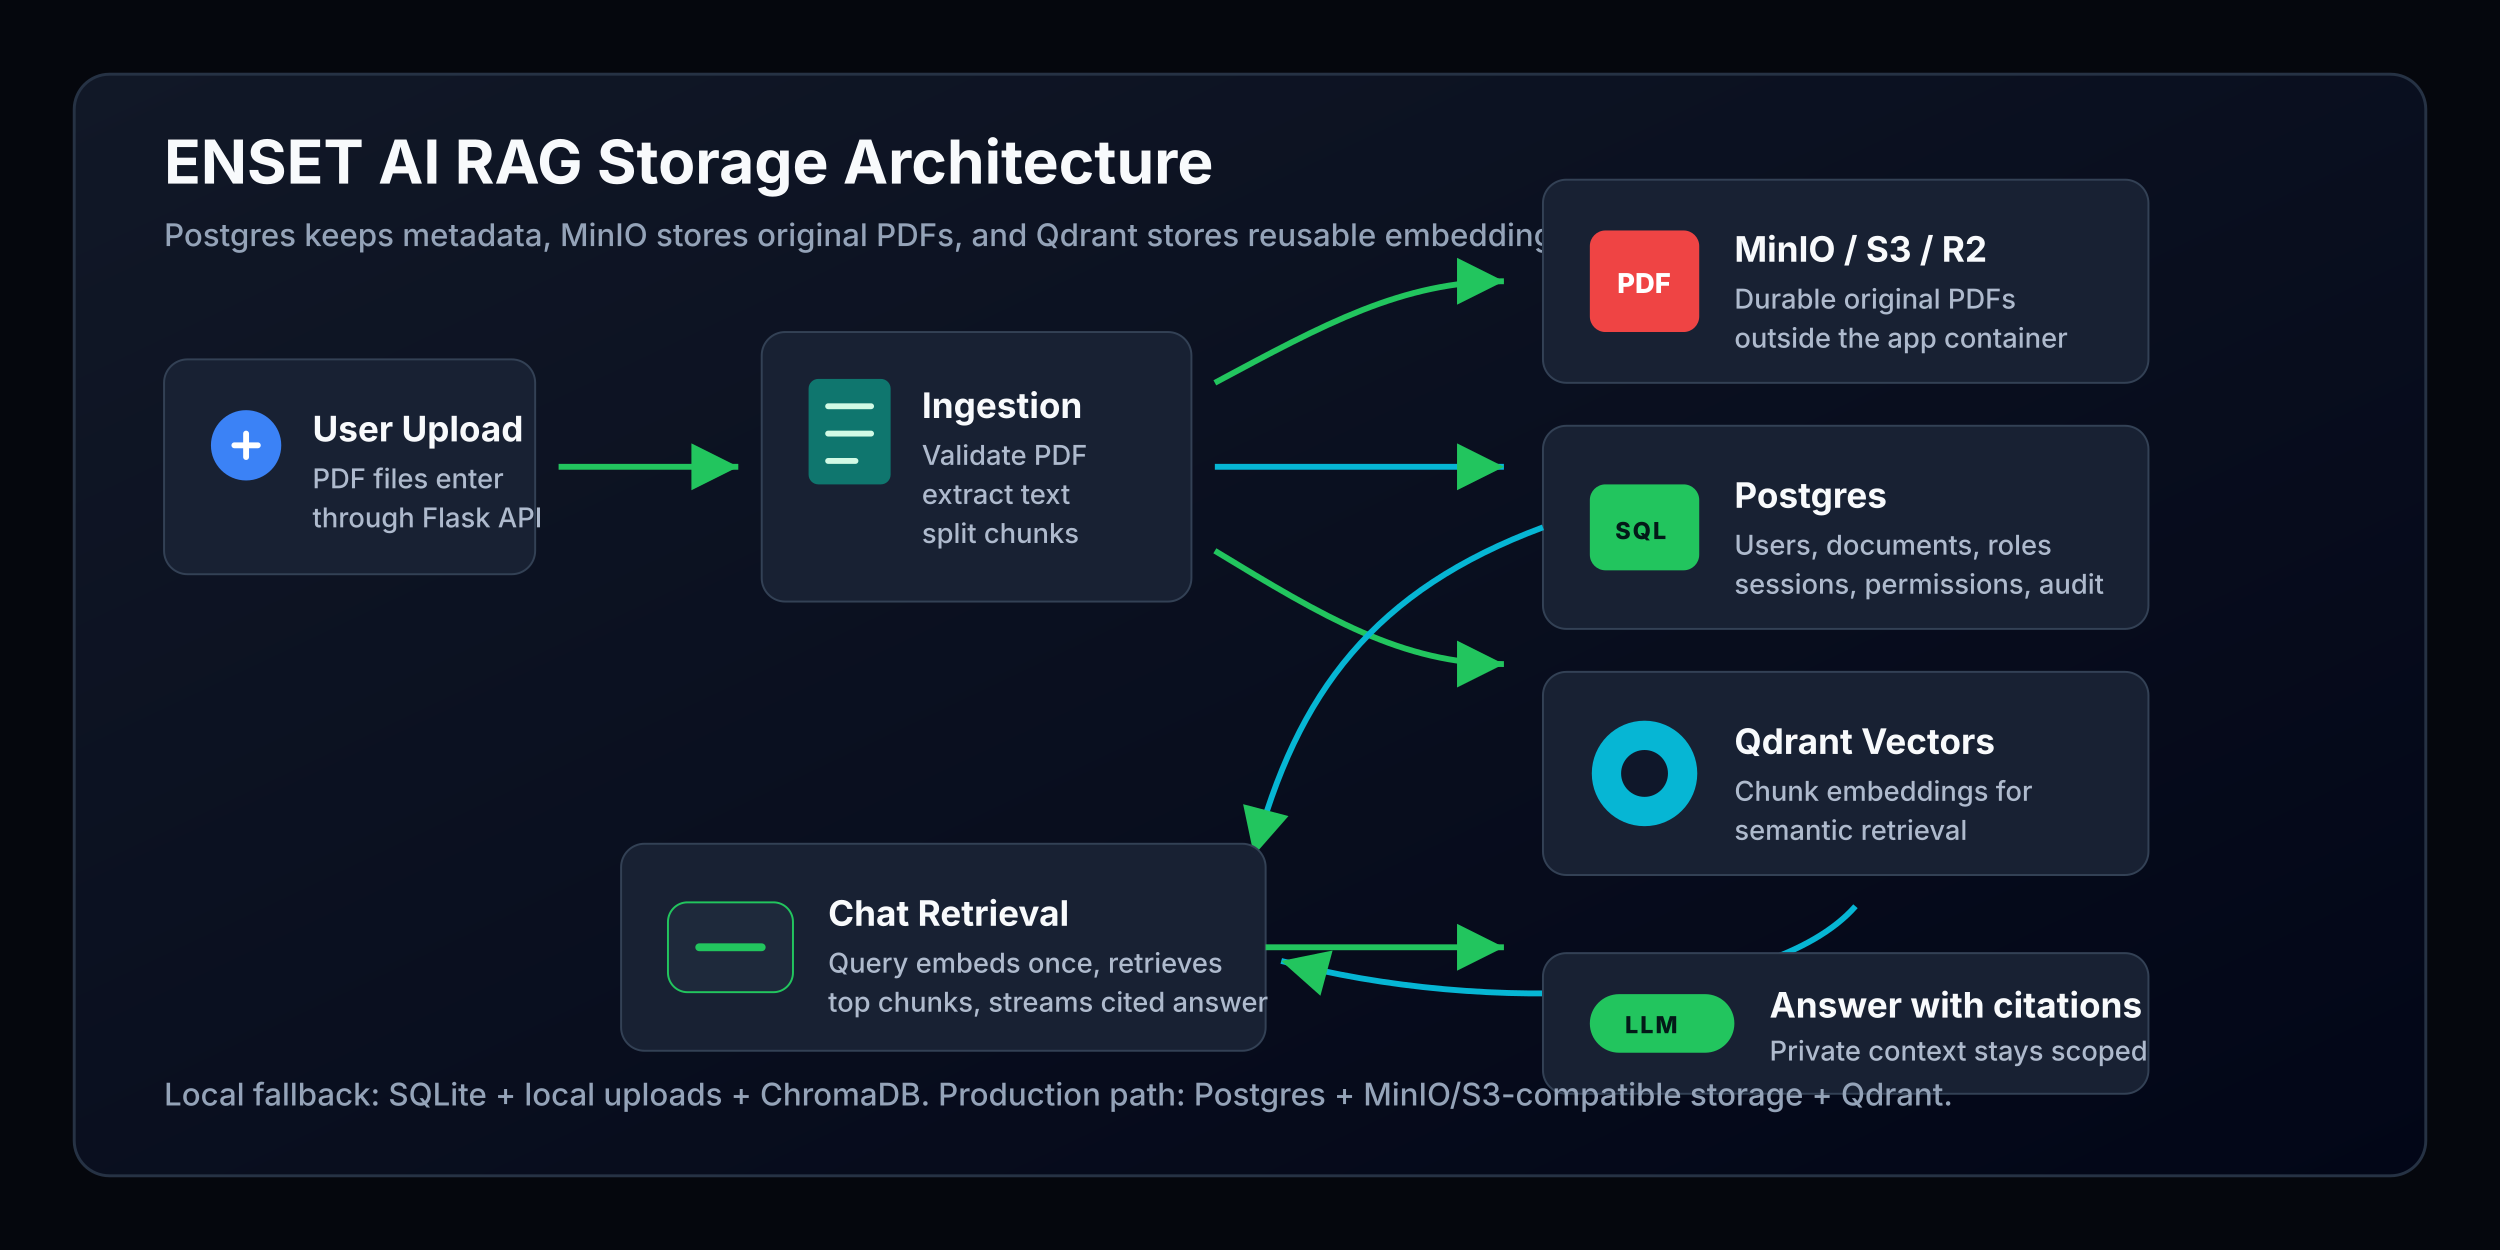
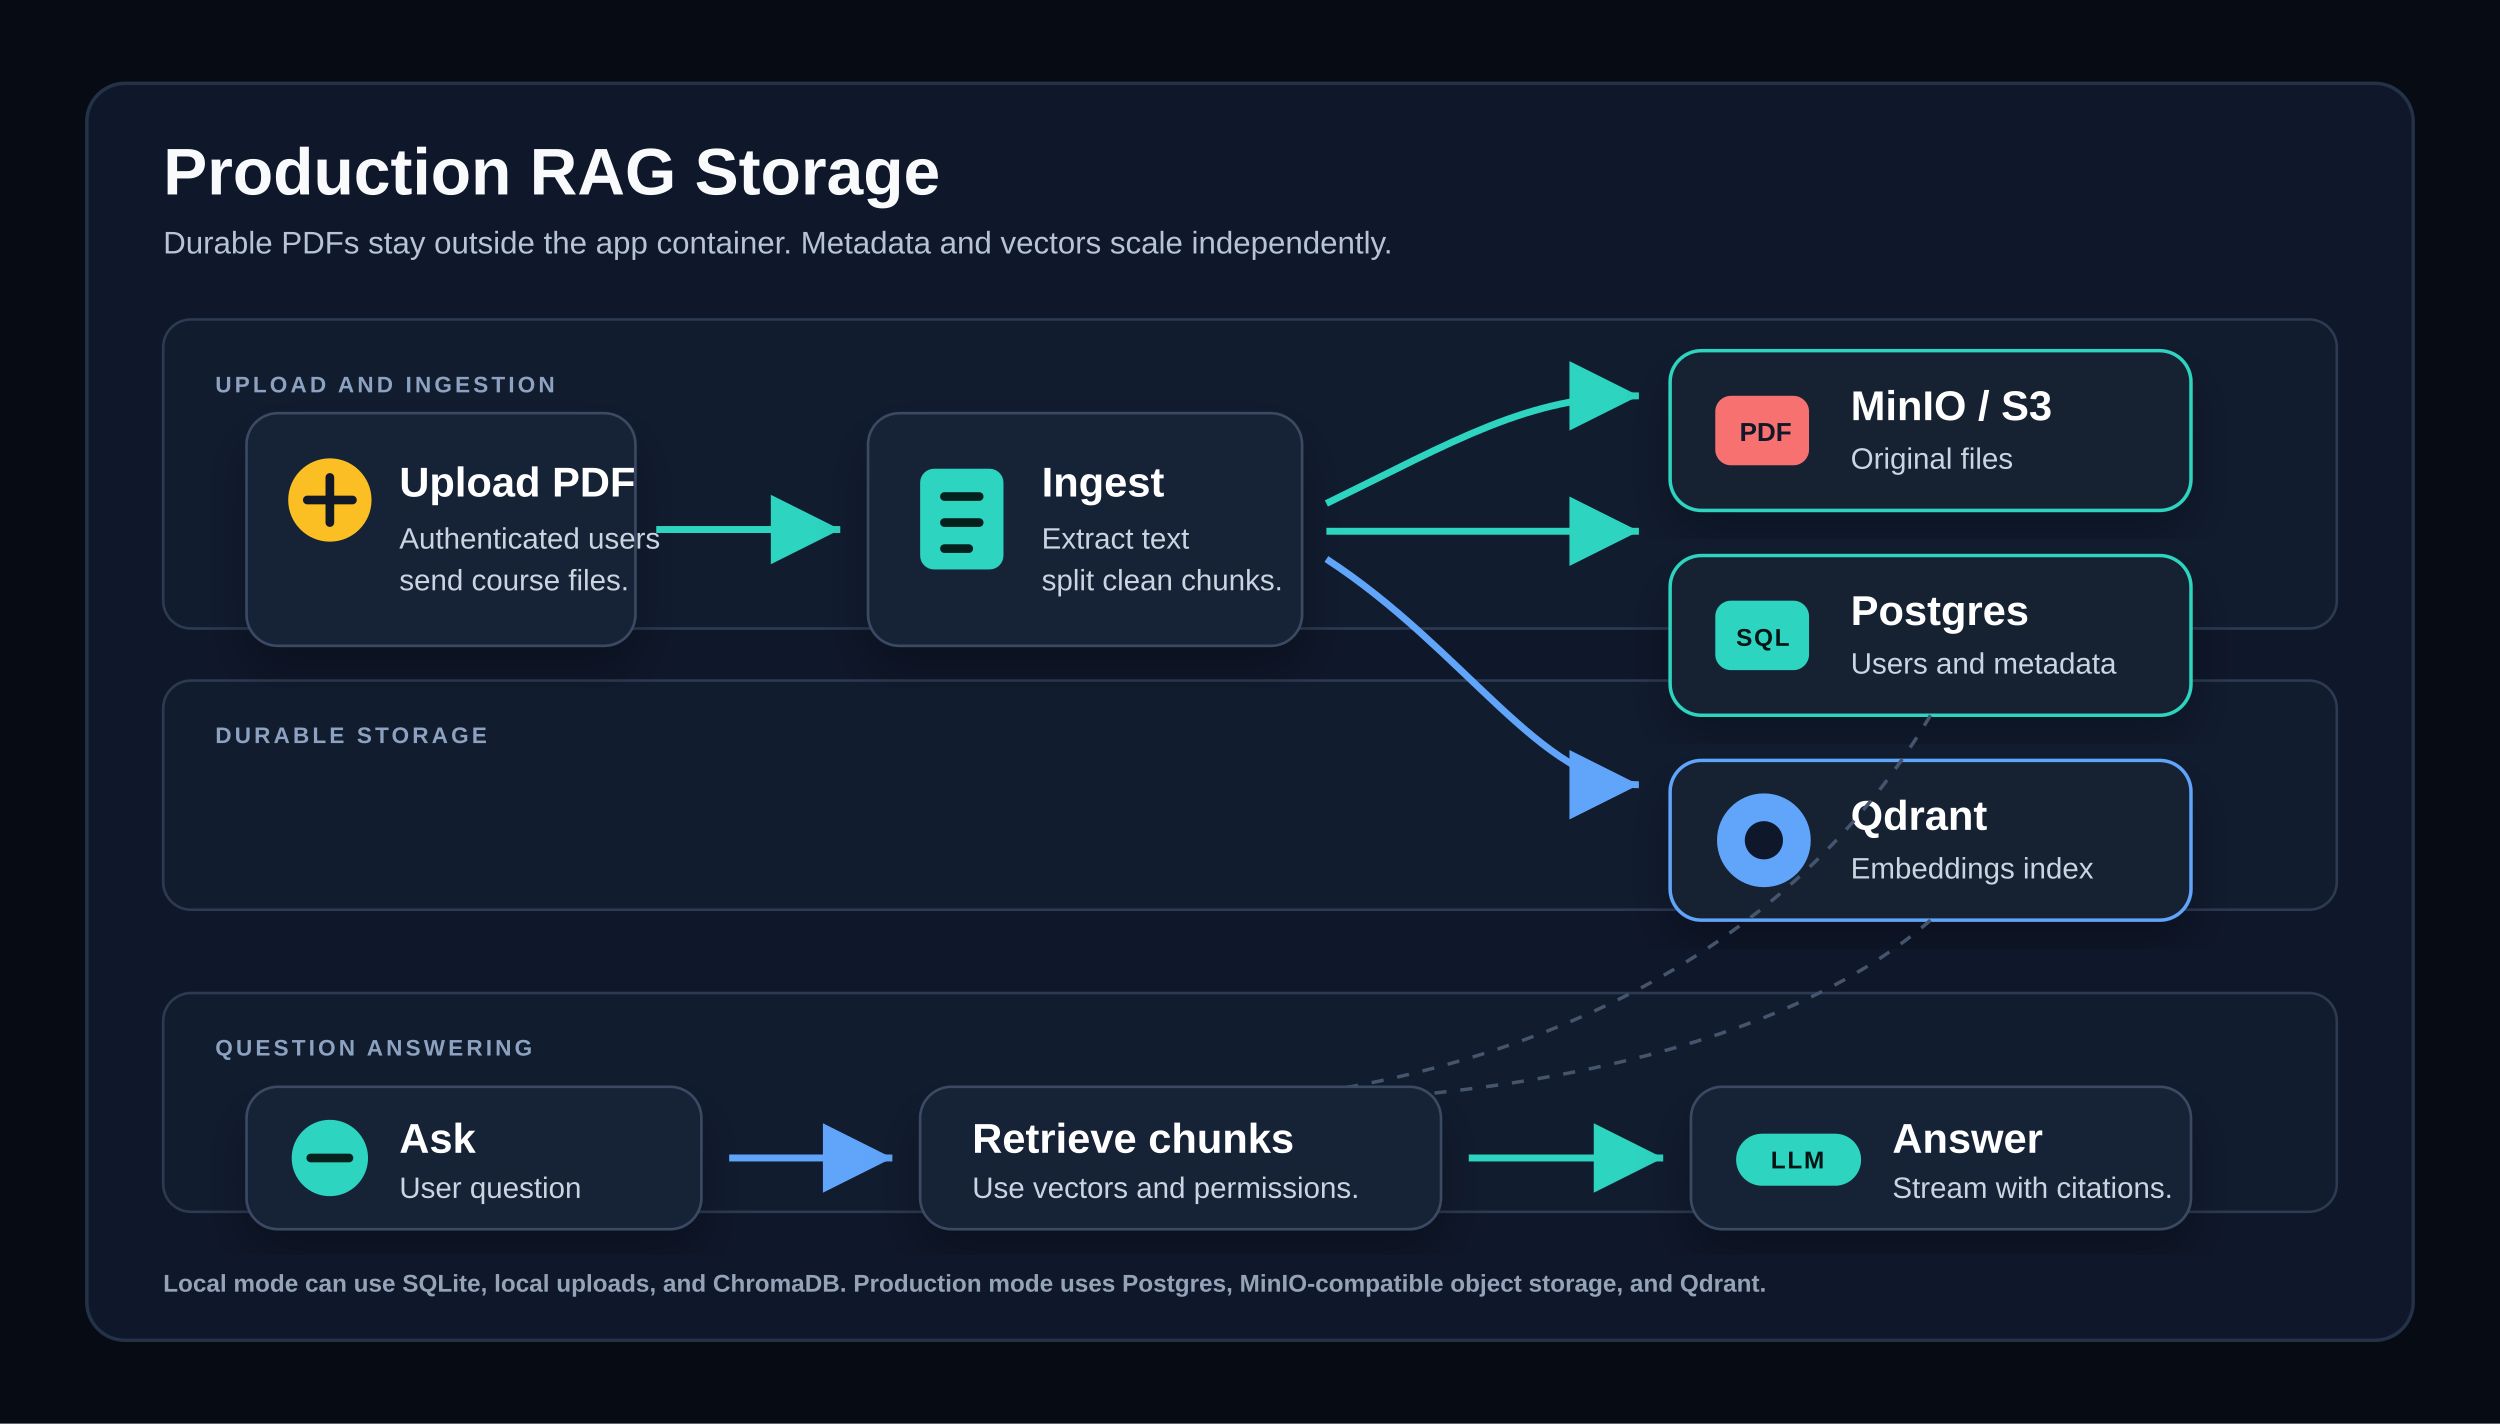
- <svg xmlns="http://www.w3.org/2000/svg" width="1280" height="640" viewBox="0 0 1280 640" role="img" aria-labelledby="title desc">
+ <svg xmlns="http://www.w3.org/2000/svg" width="1440" height="820" viewBox="0 0 1440 820" role="img" aria-labelledby="title desc">
  <defs>
-     <linearGradient id="panel" x1="0" y1="0" x2="1" y2="1">
-       <stop offset="0" stop-color="#111827" />
-       <stop offset="1" stop-color="#020617" />
-     </linearGradient>
-     <marker id="arrow" markerWidth="12" markerHeight="12" refX="10" refY="6" orient="auto">
-       <path d="M2 2 L10 6 L2 10 Z" fill="#22c55e" />
+     <marker id="arrowGreen" markerWidth="14" markerHeight="14" refX="12" refY="7" orient="auto">
+       <path d="M2 2 L12 7 L2 12 Z" fill="#2dd4bf" />
    </marker>
+     <marker id="arrowBlue" markerWidth="14" markerHeight="14" refX="12" refY="7" orient="auto">
+       <path d="M2 2 L12 7 L2 12 Z" fill="#60a5fa" />
+     </marker>
+     <filter id="shadow" x="-12%" y="-18%" width="124%" height="136%">
+       <feDropShadow dx="0" dy="14" stdDeviation="14" flood-color="#000000" flood-opacity="0.28" />
+     </filter>
    <style>
-       .bg { fill: #05070d; }
-       .panel { fill: url(#panel); stroke: #263244; stroke-width: 1.5; }
-       .title { fill: #f8fafc; font: 700 31px Inter, Arial, sans-serif; }
-       .subtitle { fill: #94a3b8; font: 500 16px Inter, Arial, sans-serif; }
-       .label { fill: #f8fafc; font: 700 18px Inter, Arial, sans-serif; }
-       .body { fill: #aebacd; font: 500 14px Inter, Arial, sans-serif; }
-       .tag { fill: #031a18; font: 800 12px Inter, Arial, sans-serif; letter-spacing: 1px; }
-       .line { stroke: #22c55e; stroke-width: 3; fill: none; marker-end: url(#arrow); }
-       .line2 { stroke: #06b6d4; stroke-width: 3; fill: none; marker-end: url(#arrow); }
-       .accent { fill: #22c55e; }
-       .cyan { fill: #06b6d4; }
-       .red { fill: #ef4444; }
-       .blue { fill: #3b82f6; }
-       .muted { fill: #182133; stroke: #334155; stroke-width: 1; }
-       .pill { fill: #22c55e; }
+       .page { fill: #070b14; }
+       .frame { fill: #0f172a; stroke: #243247; stroke-width: 2; }
+       .lane { fill: #111c2f; stroke: #2c3a52; stroke-width: 1.5; }
+       .node { fill: #182235; stroke: #3a4a64; stroke-width: 1.5; filter: url(#shadow); }
+       .store { fill: #142033; stroke: #2dd4bf; stroke-width: 2; filter: url(#shadow); }
+       .vector { fill: #142033; stroke: #60a5fa; stroke-width: 2; filter: url(#shadow); }
+       text { font-family: Arial, sans-serif; }
+       .title { fill: #f8fafc; font-size: 38px; font-weight: 800; }
+       .subtitle { fill: #b7c4d8; font-size: 18px; font-weight: 500; }
+       .laneText { fill: #8da2c0; font-size: 13px; font-weight: 700; letter-spacing: 1.8px; }
+       .label { fill: #ffffff; font-size: 24px; font-weight: 800; }
+       .body { fill: #cbd5e1; font-size: 17px; font-weight: 500; }
+       .small { fill: #94a3b8; font-size: 14px; font-weight: 600; }
+       .tag { fill: #041314; font-size: 14px; font-weight: 800; letter-spacing: 1px; }
+       .green { stroke: #2dd4bf; stroke-width: 4; fill: none; marker-end: url(#arrowGreen); }
+       .blue { stroke: #60a5fa; stroke-width: 4; fill: none; marker-end: url(#arrowBlue); }
+       .mutedLine { stroke: #45556e; stroke-width: 2; stroke-dasharray: 7 8; fill: none; }
+       .iconGreen { fill: #2dd4bf; }
+       .iconBlue { fill: #60a5fa; }
+       .iconRed { fill: #f87171; }
+       .iconAmber { fill: #fbbf24; }
+       .chip { fill: #2dd4bf; }
    </style>
  </defs>
-   <rect class="bg" width="1280" height="640" />
-   <rect x="38" y="38" width="1204" height="564" rx="18" class="panel" />
-   <text x="84" y="94" class="title">ENSET AI RAG Storage Architecture</text>
-   <text x="84" y="126" class="subtitle">Postgres keeps metadata, MinIO stores original PDFs, and Qdrant stores reusable embeddings.</text>
-   <g transform="translate(84 184)">
-     <rect class="muted" width="190" height="110" rx="12" />
-     <circle cx="42" cy="44" r="18" class="blue" />
-     <path d="M36 44h12M42 38v12" stroke="#fff" stroke-width="3" stroke-linecap="round" />
-     <text x="76" y="42" class="label">User Upload</text>
-     <text x="76" y="66" class="body">PDF files enter</text>
-     <text x="76" y="86" class="body">through Flask API</text>
+   <rect class="page" width="1440" height="820" />
+   <rect x="50" y="48" width="1340" height="724" rx="22" class="frame" />
+   <text x="94" y="112" class="title">Production RAG Storage</text>
+   <text x="94" y="146" class="subtitle">Durable PDFs stay outside the app container. Metadata and vectors scale independently.</text>
+   <rect x="94" y="184" width="1252" height="178" rx="16" class="lane" />
+   <text x="124" y="226" class="laneText">UPLOAD AND INGESTION</text>
+   <rect x="94" y="392" width="1252" height="132" rx="16" class="lane" />
+   <text x="124" y="428" class="laneText">DURABLE STORAGE</text>
+   <rect x="94" y="572" width="1252" height="126" rx="16" class="lane" />
+   <text x="124" y="608" class="laneText">QUESTION ANSWERING</text>
+   <g transform="translate(142 238)">
+     <rect width="224" height="134" rx="18" class="node" />
+     <circle cx="48" cy="50" r="24" class="iconAmber" />
+     <path d="M48 37v26M35 50h26" stroke="#111827" stroke-width="5" stroke-linecap="round" />
+     <text x="88" y="48" class="label">Upload PDF</text>
+     <text x="88" y="78" class="body">Authenticated users</text>
+     <text x="88" y="102" class="body">send course files.</text>
  </g>
-   <path class="line" d="M286 239 H378" />
-   <g transform="translate(390 170)">
-     <rect class="muted" width="220" height="138" rx="12" />
-     <rect x="24" y="24" width="42" height="54" rx="5" fill="#0f766e" />
-     <path d="M34 38h22M34 52h22M34 66h14" stroke="#d1fae5" stroke-width="3" stroke-linecap="round" />
-     <text x="82" y="44" class="label">Ingestion</text>
-     <text x="82" y="68" class="body">Validate PDF</text>
-     <text x="82" y="88" class="body">extract text</text>
-     <text x="82" y="108" class="body">split chunks</text>
+   <path class="green" d="M378 305 H484" />
+   <g transform="translate(500 238)">
+     <rect width="250" height="134" rx="18" class="node" />
+     <rect x="30" y="32" width="48" height="58" rx="8" class="iconGreen" />
+     <path d="M44 48h20M44 63h20M44 78h14" stroke="#06201d" stroke-width="5" stroke-linecap="round" />
+     <text x="100" y="48" class="label">Ingest</text>
+     <text x="100" y="78" class="body">Extract text</text>
+     <text x="100" y="102" class="body">split clean chunks.</text>
  </g>
-   <path class="line" d="M622 196 C678 166 718 144 770 144" />
-   <path class="line2" d="M622 239 H770" />
-   <path class="line" d="M622 282 C678 316 718 340 770 340" />
-   <g transform="translate(790 92)">
-     <rect class="muted" width="310" height="104" rx="12" />
-     <rect x="24" y="26" width="56" height="52" rx="8" class="red" />
-     <text x="38" y="58" fill="#fff" font-family="Inter, Arial, sans-serif" font-size="14" font-weight="800">PDF</text>
-     <text x="98" y="42" class="label">MinIO / S3 / R2</text>
-     <text x="98" y="66" class="body">Durable original PDFs</text>
-     <text x="98" y="86" class="body">outside the app container</text>
+   <path class="green" d="M764 290 C838 254 880 228 944 228" />
+   <path class="green" d="M764 306 C848 306 879 306 944 306" />
+   <path class="blue" d="M764 322 C844 374 888 452 944 452" />
+   <g transform="translate(962 202)">
+     <rect width="300" height="92" rx="18" class="store" />
+     <rect x="26" y="26" width="54" height="40" rx="9" class="iconRed" />
+     <text x="40" y="52" fill="#111827" font-family="Arial, sans-serif" font-size="15" font-weight="900">PDF</text>
+     <text x="104" y="40" class="label">MinIO / S3</text>
+     <text x="104" y="68" class="body">Original files</text>
  </g>
-   <g transform="translate(790 218)">
-     <rect class="muted" width="310" height="104" rx="12" />
-     <rect x="24" y="30" width="56" height="44" rx="8" class="accent" />
-     <text x="37" y="58" class="tag">SQL</text>
-     <text x="98" y="42" class="label">Postgres</text>
-     <text x="98" y="66" class="body">Users, documents, roles</text>
-     <text x="98" y="86" class="body">sessions, permissions, audit</text>
+   <g transform="translate(962 320)">
+     <rect width="300" height="92" rx="18" class="store" />
+     <rect x="26" y="26" width="54" height="40" rx="9" class="chip" />
+     <text x="38" y="52" class="tag">SQL</text>
+     <text x="104" y="40" class="label">Postgres</text>
+     <text x="104" y="68" class="body">Users and metadata</text>
  </g>
-   <g transform="translate(790 344)">
-     <rect class="muted" width="310" height="104" rx="12" />
-     <circle cx="52" cy="52" r="27" class="cyan" />
-     <circle cx="52" cy="52" r="12" fill="#0f172a" />
-     <text x="98" y="42" class="label">Qdrant Vectors</text>
-     <text x="98" y="66" class="body">Chunk embeddings for</text>
-     <text x="98" y="86" class="body">semantic retrieval</text>
+   <g transform="translate(962 438)">
+     <rect width="300" height="92" rx="18" class="vector" />
+     <circle cx="54" cy="46" r="27" class="iconBlue" />
+     <circle cx="54" cy="46" r="11" fill="#0f172a" />
+     <text x="104" y="40" class="label">Qdrant</text>
+     <text x="104" y="68" class="body">Embeddings index</text>
  </g>
-   <path class="line2" d="M950 464 C906 514 760 520 656 492" />
-   <path class="line2" d="M790 270 C704 302 664 354 642 438" />
-   <g transform="translate(318 432)">
-     <rect class="muted" width="330" height="106" rx="12" />
-     <rect x="24" y="30" width="64" height="46" rx="10" fill="#1e293b" stroke="#22c55e" />
-     <path d="M40 53h32" stroke="#22c55e" stroke-width="4" stroke-linecap="round" />
-     <text x="106" y="42" class="label">Chat Retrieval</text>
-     <text x="106" y="66" class="body">Query embeds once, retrieves</text>
-     <text x="106" y="86" class="body">top chunks, streams cited answer</text>
+   <path class="mutedLine" d="M1112 530 C1018 612 842 636 704 636" />
+   <path class="mutedLine" d="M1112 412 C1018 570 846 624 704 636" />
+   <g transform="translate(142 626)">
+     <rect width="262" height="82" rx="18" class="node" />
+     <circle cx="48" cy="41" r="22" class="iconGreen" />
+     <path d="M37 41h22" stroke="#07211e" stroke-width="5" stroke-linecap="round" />
+     <text x="88" y="38" class="label">Ask</text>
+     <text x="88" y="64" class="body">User question</text>
  </g>
-   <path class="line" d="M648 485 H770" />
-   <g transform="translate(790 488)">
-     <rect class="muted" width="310" height="72" rx="12" />
-     <rect x="24" y="21" width="74" height="30" rx="15" class="pill" />
-     <text x="42" y="41" class="tag">LLM</text>
-     <text x="116" y="33" class="label">Answer with citations</text>
-     <text x="116" y="55" class="body">Private context stays scoped</text>
+   <path class="blue" d="M420 667 H514" />
+   <g transform="translate(530 626)">
+     <rect width="300" height="82" rx="18" class="node" />
+     <text x="30" y="38" class="label">Retrieve chunks</text>
+     <text x="30" y="64" class="body">Use vectors and permissions.</text>
  </g>
-   <text x="84" y="566" class="subtitle">Local fallback: SQLite + local uploads + ChromaDB. Production path: Postgres + MinIO/S3-compatible storage + Qdrant.</text>
+   <path class="green" d="M846 667 H958" />
+   <g transform="translate(974 626)">
+     <rect width="288" height="82" rx="18" class="node" />
+     <rect x="26" y="27" width="72" height="30" rx="15" class="chip" />
+     <text x="46" y="47" class="tag">LLM</text>
+     <text x="116" y="38" class="label">Answer</text>
+     <text x="116" y="64" class="body">Stream with citations.</text>
+   </g>
+   <text x="94" y="744" class="small">Local mode can use SQLite, local uploads, and ChromaDB. Production mode uses Postgres, MinIO-compatible object storage, and Qdrant.</text>
</svg>
